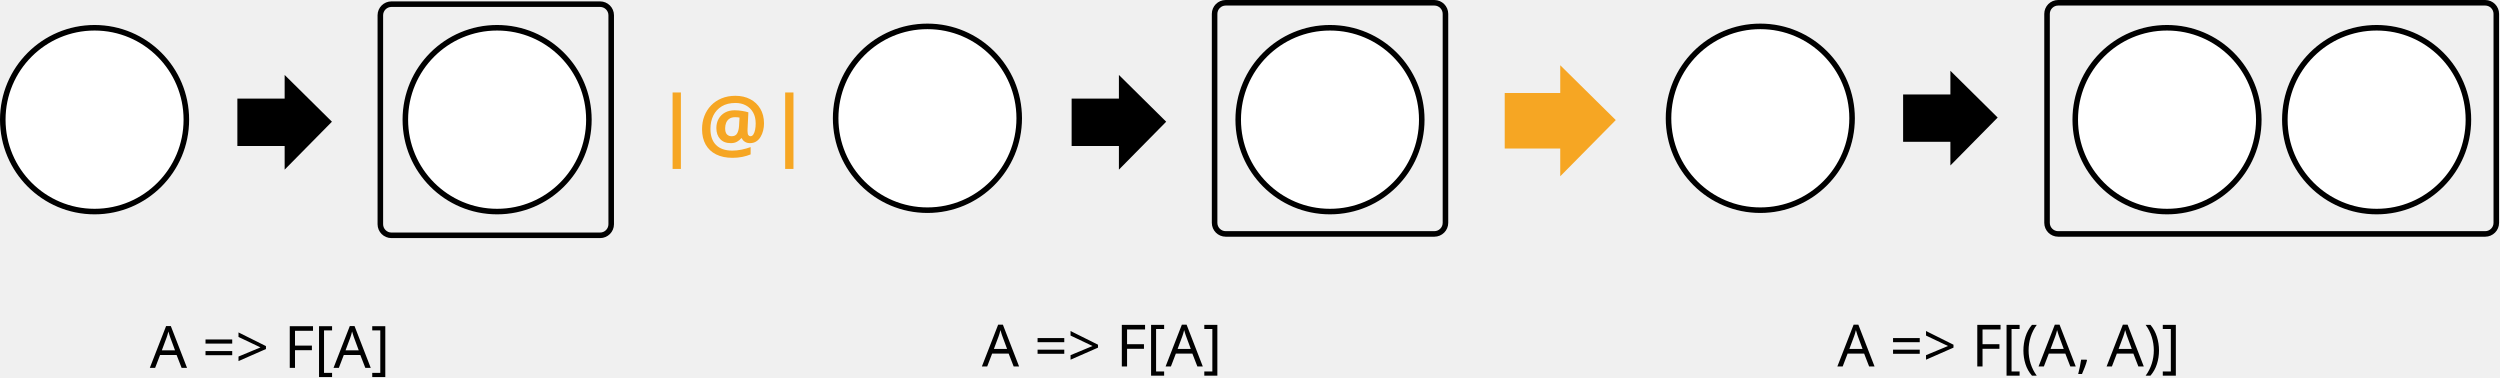
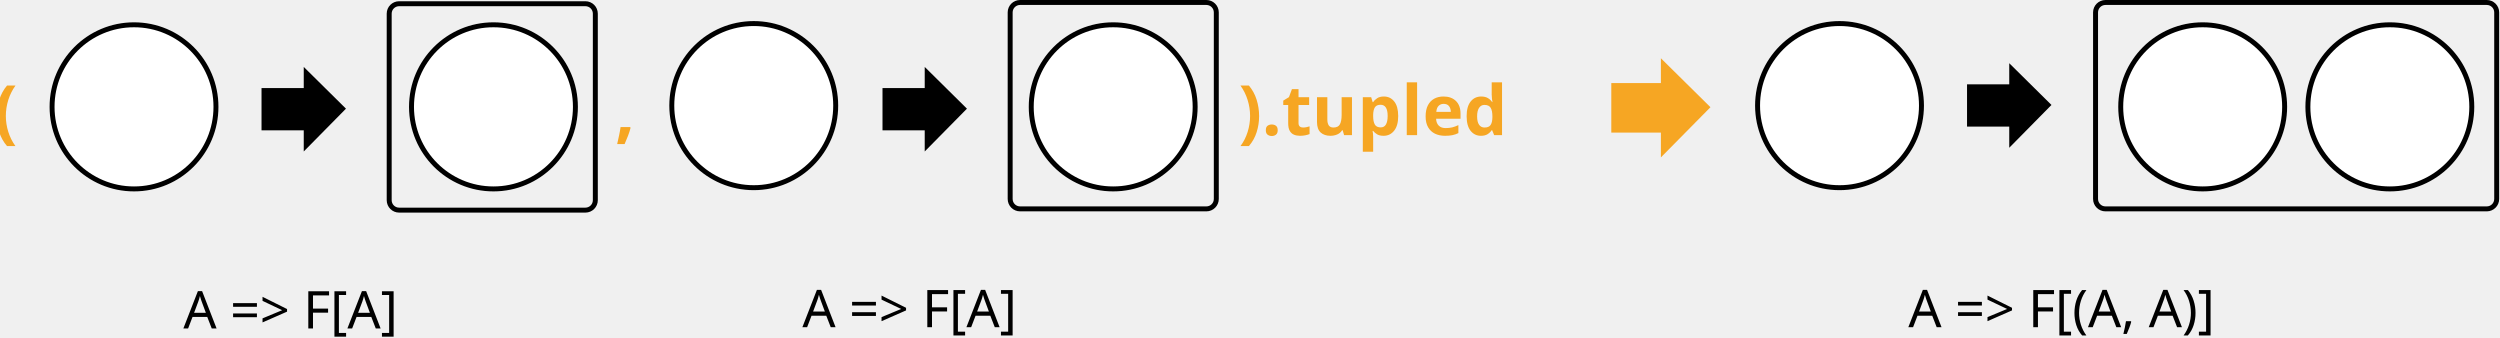
- <svg xmlns="http://www.w3.org/2000/svg" xmlns:xlink="http://www.w3.org/1999/xlink" width="1801px" height="272px" viewBox="0 0 1801 272" version="1.1">
+ <svg xmlns="http://www.w3.org/2000/svg" xmlns:xlink="http://www.w3.org/1999/xlink" width="2017px" height="272px" viewBox="0 0 2017 272" version="1.1">
  <defs>
    <ellipse id="path-1" cx="68.124" cy="85.211" rx="68.124" ry="68.211" />
    <ellipse id="path-2" cx="86.124" cy="85.211" rx="68.124" ry="68.211" />
    <ellipse id="path-3" cx="68.124" cy="85.211" rx="68.124" ry="68.211" />
    <ellipse id="path-4" cx="85.124" cy="86.211" rx="68.124" ry="68.211" />
    <ellipse id="path-5" cx="68.124" cy="85.211" rx="68.124" ry="68.211" />
    <ellipse id="path-6" cx="89.124" cy="86.211" rx="68.124" ry="68.211" />
    <ellipse id="path-7" cx="240.124" cy="86.211" rx="68.124" ry="68.211" />
  </defs>
  <g id="Page-1" stroke="none" stroke-width="1" fill="none" fill-rule="evenodd">
-     <g id="applicative" transform="translate(-61, -60)">
-       <rect id="Background" x="0" y="0" width="1921" height="360" />
-       <g id="Group-7" transform="translate(61, 61)">
+     <g id="applicative" transform="translate(-44, -60)">
+       <rect id="Background" x="0" y="0" width="2105" height="360" />
+       <g id="Group-7" transform="translate(84, 61)">
        <g id="Oval-1">
          <use fill="#FFFFFF" fill-rule="evenodd" xlink:href="#path-1" />
          <ellipse stroke="#000000" stroke-width="4" cx="68.124" cy="85.211" rx="66.124" ry="66.211" />
        </g>
        <g id="Group" transform="translate(272, 0)">
          <g id="Oval-1">
            <use fill="#FFFFFF" fill-rule="evenodd" xlink:href="#path-2" />
            <ellipse stroke="#000000" stroke-width="4" cx="86.124" cy="85.211" rx="66.124" ry="66.211" />
          </g>
          <rect id="Rectangle-1" stroke="#000000" stroke-width="4" x="2" y="2" width="166.31" height="166.526" rx="8" />
        </g>
        <polygon id="Path-1" fill="#000000" points="171 70.053 205.062 70.053 205.062 53 239.124 86.677 205.062 121.211 205.062 104.158 171 104.158" />
      </g>
      <text id="A-=&gt;-F[A]" font-family="FiraMono-Regular, Fira Mono" font-size="42" font-weight="normal" fill="#000000">
-         <tspan x="168.937" y="325">A =&gt; F[A]</tspan>
+         <tspan x="191.937" y="325">A =&gt; F[A]</tspan>
      </text>
-       <g id="Group-6" transform="translate(661, 60)">
+       <g id="Group-6" transform="translate(584, 60)">
        <g id="Oval-1">
          <use fill="#FFFFFF" fill-rule="evenodd" xlink:href="#path-3" />
          <ellipse stroke="#000000" stroke-width="4" cx="68.124" cy="85.211" rx="66.124" ry="66.211" />
        </g>
        <g id="Group" transform="translate(273, 0)">
          <rect id="Rectangle-1" stroke="#000000" stroke-width="4" x="2" y="2" width="166.31" height="166.526" rx="8" />
          <g id="Oval-1">
            <use fill="#FFFFFF" fill-rule="evenodd" xlink:href="#path-4" />
            <ellipse stroke="#000000" stroke-width="4" cx="85.124" cy="86.211" rx="66.124" ry="66.211" />
          </g>
        </g>
        <polygon id="Path-1" fill="#000000" points="172 71.053 206.062 71.053 206.062 54 240.124 87.677 206.062 122.211 206.062 105.158 172 105.158" />
      </g>
      <text id="A-=&gt;-F[A]" font-family="FiraMono-Regular, Fira Mono" font-size="42" font-weight="normal" fill="#000000">
-         <tspan x="768.351" y="324">A =&gt; F[A]</tspan>
+         <tspan x="691.351" y="324">A =&gt; F[A]</tspan>
      </text>
      <text id="A-=&gt;-F[(A,-A)]" font-family="FiraMono-Regular, Fira Mono" font-size="42" font-weight="normal" fill="#000000">
-         <tspan x="1384.634" y="324">A =&gt; F[(A, A)]</tspan>
+         <tspan x="1583.634" y="324">A =&gt; F[(A, A)]</tspan>
      </text>
-       <g id="Group-5" transform="translate(1261, 60)">
+       <g id="Group-5" transform="translate(1460, 60)">
        <g id="Oval-1">
          <use fill="#FFFFFF" fill-rule="evenodd" xlink:href="#path-5" />
          <ellipse stroke="#000000" stroke-width="4" cx="68.124" cy="85.211" rx="66.124" ry="66.211" />
        </g>
        <polygon id="Path-1" fill="#000000" points="171 68.053 205.062 68.053 205.062 51 239.124 84.677 205.062 119.211 205.062 102.158 171 102.158" />
        <g id="Group-4" transform="translate(272, 0)">
          <rect id="Rectangle-1" stroke="#000000" stroke-width="4" x="2.69" y="2" width="323.644" height="166.526" rx="8" />
          <g id="Oval-1">
            <use fill="#FFFFFF" fill-rule="evenodd" xlink:href="#path-6" />
            <ellipse stroke="#000000" stroke-width="4" cx="89.124" cy="86.211" rx="66.124" ry="66.211" />
          </g>
          <g id="Oval-1">
            <use fill="#FFFFFF" fill-rule="evenodd" xlink:href="#path-7" />
            <ellipse stroke="#000000" stroke-width="4" cx="240.124" cy="86.211" rx="66.124" ry="66.211" />
          </g>
        </g>
      </g>
-       <polygon id="Path-1" fill="#F6A623" points="1145 127 1185 127 1185 107 1225 146.498 1185 187 1185 167 1145 167" />
-       <text id="|@|" font-family="FiraMono-Bold, Fira Mono" font-size="56" font-weight="bold" fill="#F6A623">
-         <tspan x="533.1" y="169">|@|</tspan>
+       <polygon id="Path-1" fill="#F6A623" points="1344 127 1384 127 1384 107 1424 146.498 1384 187 1384 167 1344 167" />
+       <text id="," font-family="FiraMono-Bold, Fira Mono" font-size="56" font-weight="bold" fill="#F6A623">
+         <tspan x="540.2" y="169">,</tspan>
+       </text>
+       <text id=").tupled" font-family="FiraMono-Bold, Fira Mono" font-size="56" font-weight="bold" fill="#F6A623">
+         <tspan x="1043.1" y="169">).tupled</tspan>
+       </text>
+       <text id="(" font-family="FiraMono-Bold, Fira Mono" font-size="56" font-weight="bold" fill="#F6A623">
+         <tspan x="39.2" y="169">(</tspan>
      </text>
    </g>
  </g>
</svg>
